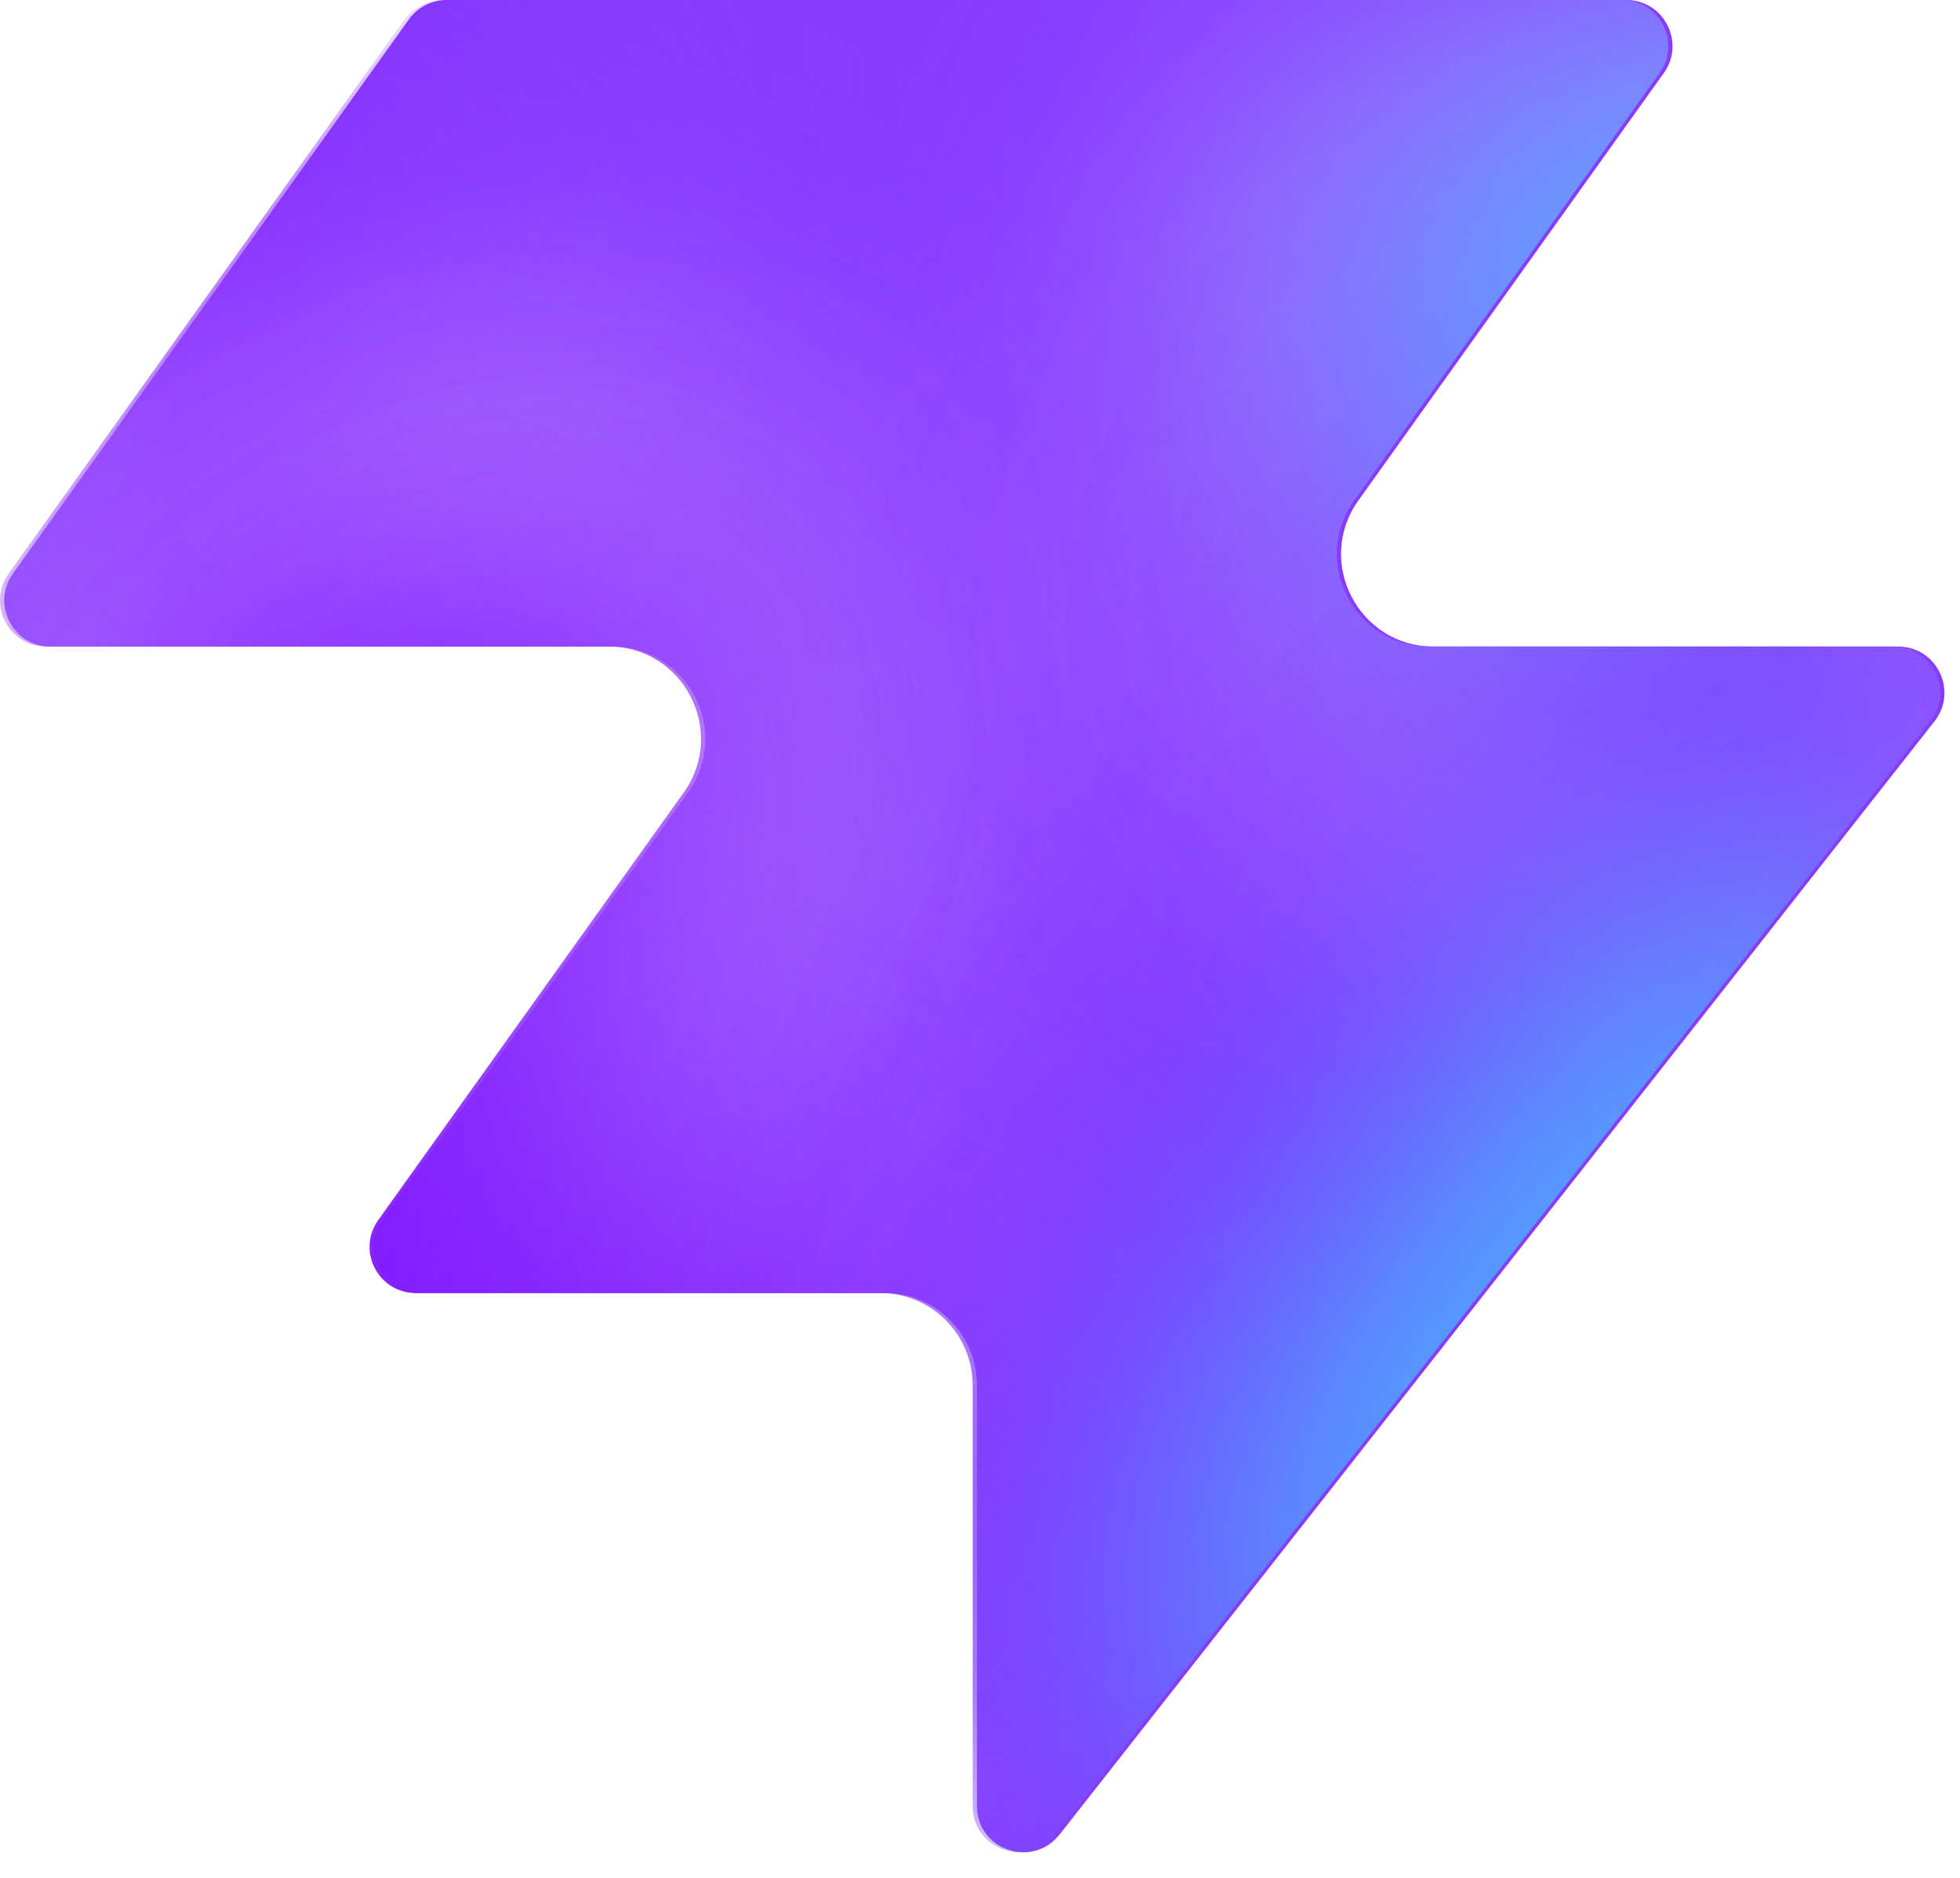
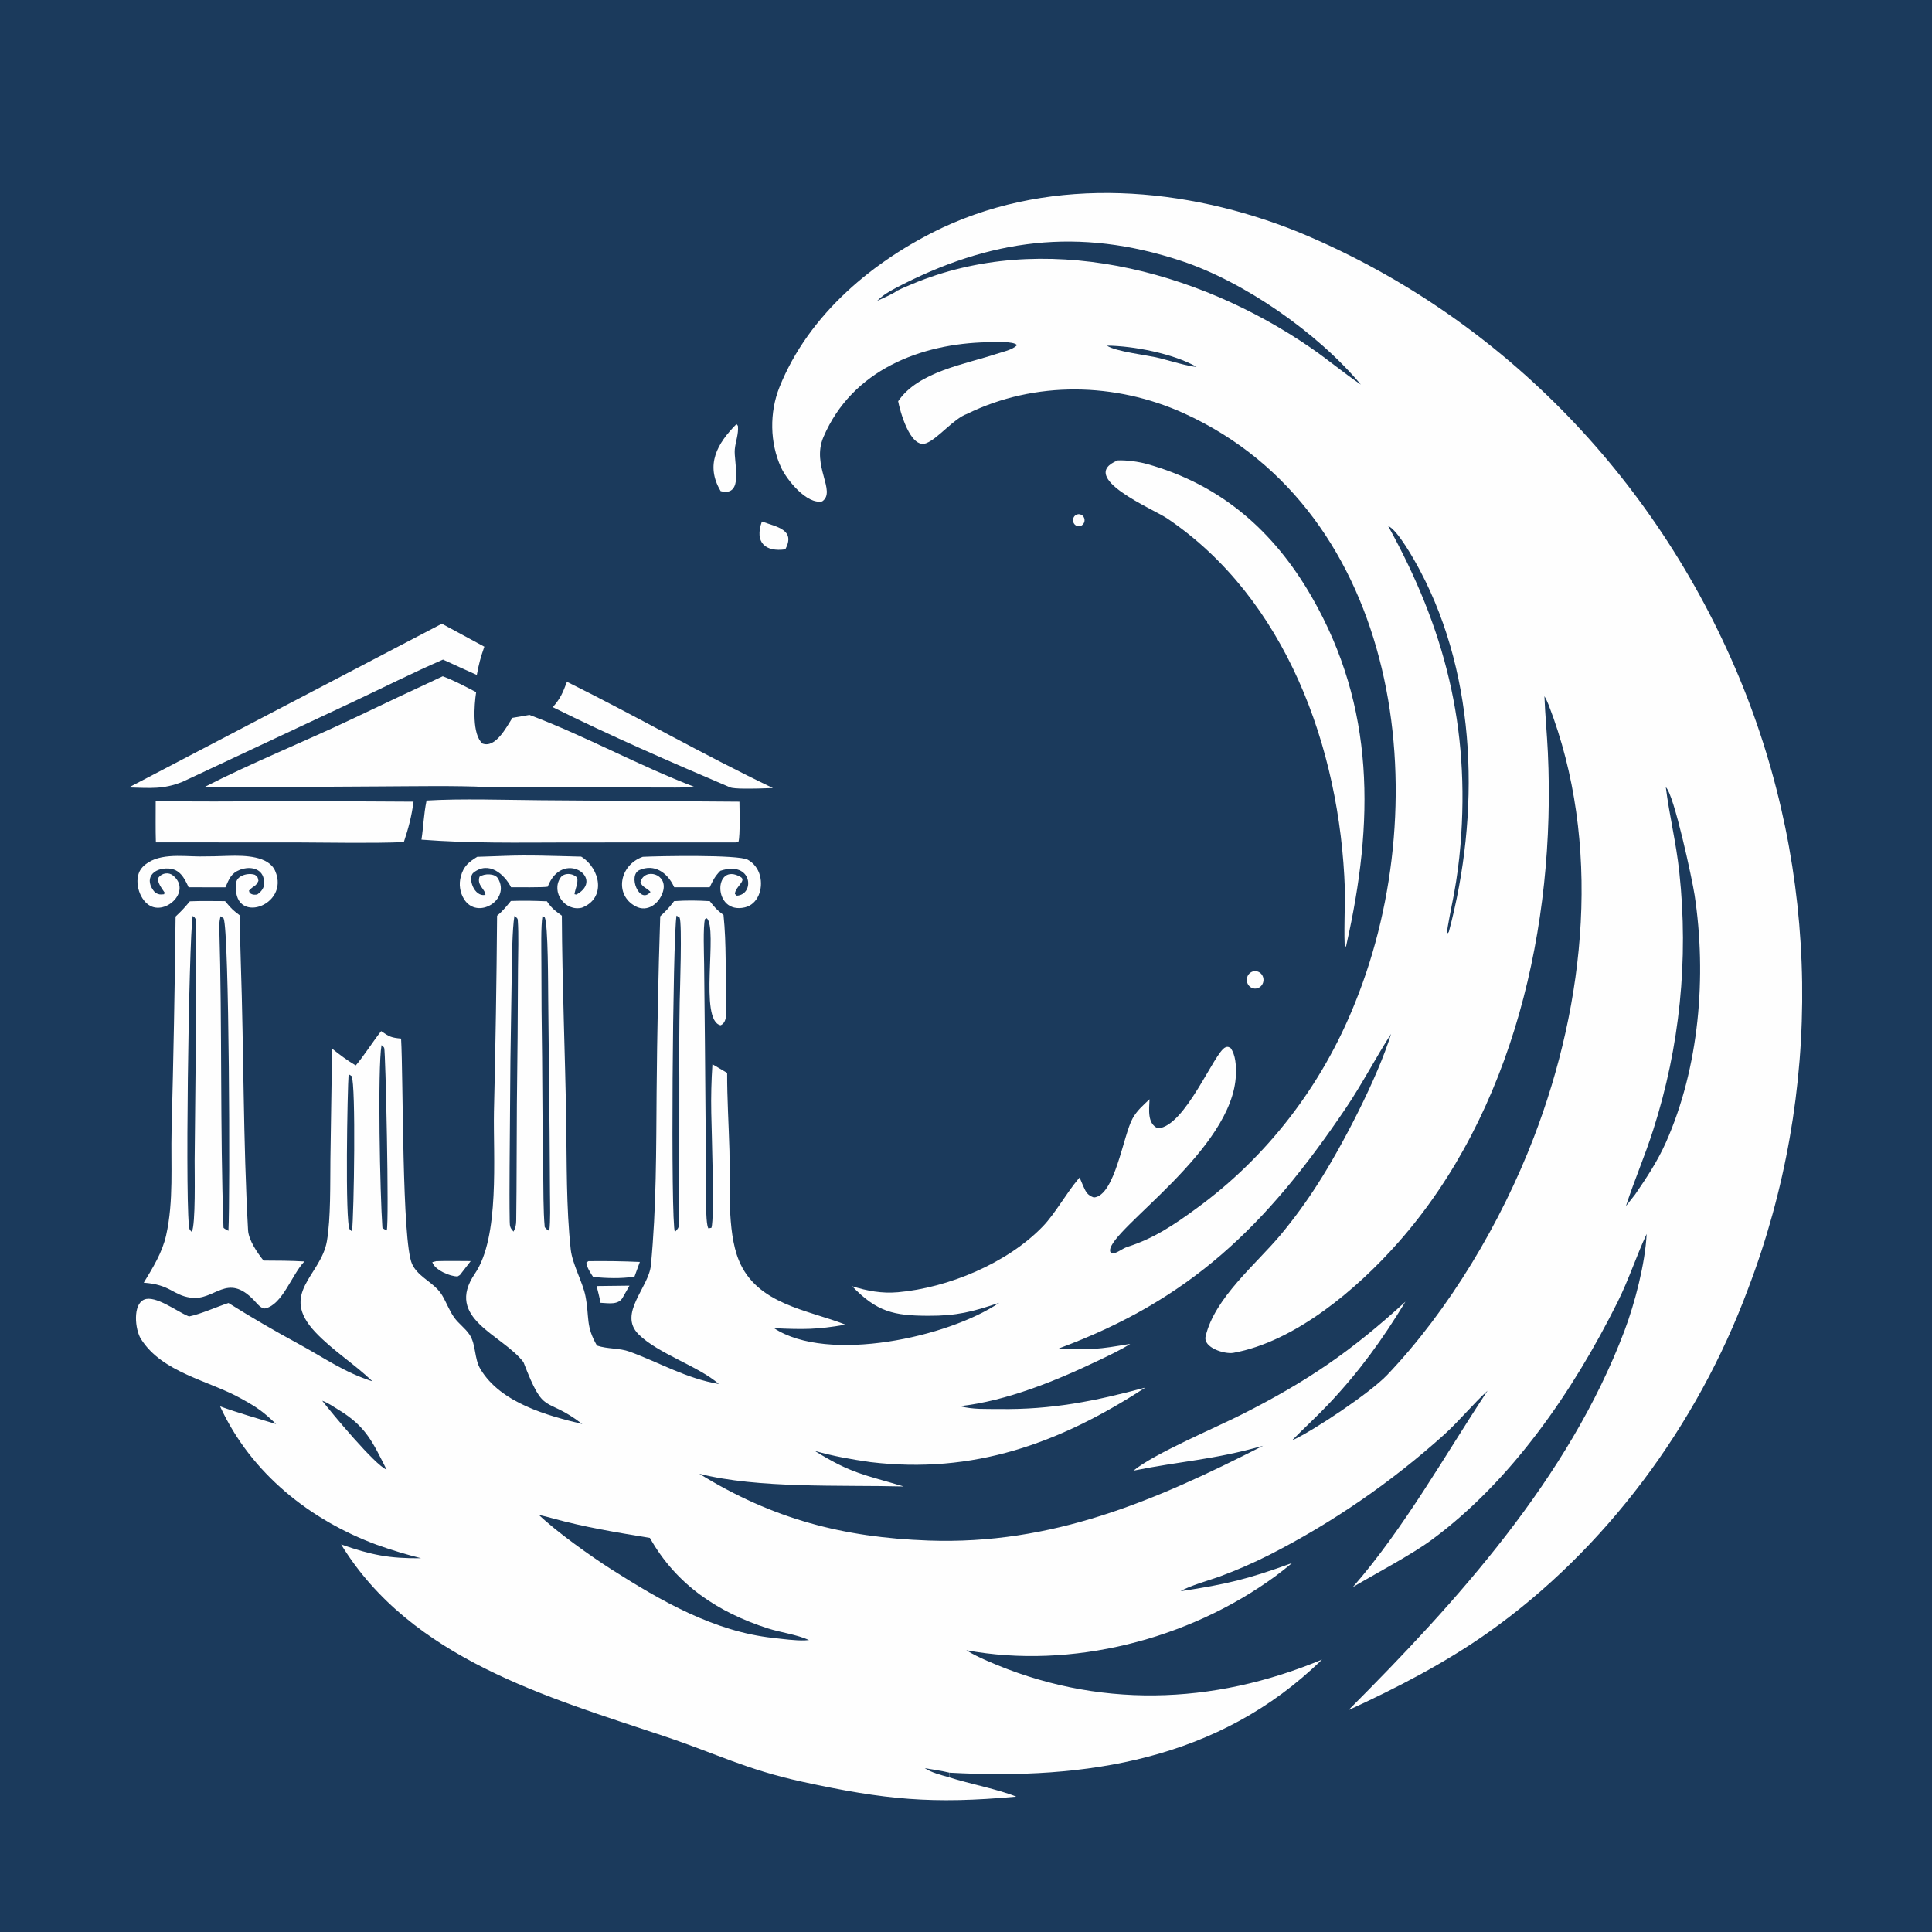
- <svg xmlns="http://www.w3.org/2000/svg" width="48" height="46" fill="none" viewBox="0 0 48 46">
-   <path fill="#863bff" d="M25.946 44.938c-.664.845-2.021.375-2.021-.698V33.937a2.26 2.26 0 0 0-2.262-2.262H10.287c-.92 0-1.456-1.04-.92-1.788l7.48-10.471c1.07-1.497 0-3.578-1.842-3.578H1.237c-.92 0-1.456-1.04-.92-1.788L10.013.474c.214-.297.556-.474.92-.474h28.894c.92 0 1.456 1.04.92 1.788l-7.48 10.471c-1.07 1.498 0 3.579 1.842 3.579h11.377c.943 0 1.473 1.088.89 1.83L25.947 44.94z" style="fill:#863bff;fill:color(display-p3 .525 .23 1);fill-opacity:1" />
-   <mask id="a" width="48" height="46" x="0" y="0" maskUnits="userSpaceOnUse" style="mask-type:alpha">
-     <path fill="#000" d="M25.842 44.938c-.664.844-2.021.375-2.021-.698V33.937a2.26 2.26 0 0 0-2.262-2.262H10.183c-.92 0-1.456-1.04-.92-1.788l7.48-10.471c1.07-1.498 0-3.579-1.842-3.579H1.133c-.92 0-1.456-1.04-.92-1.787L9.91.473c.214-.297.556-.474.92-.474h28.894c.92 0 1.456 1.04.92 1.788l-7.48 10.471c-1.07 1.498 0 3.578 1.842 3.578h11.377c.943 0 1.473 1.088.89 1.832L25.843 44.94z" style="fill:#000;fill-opacity:1" />
-   </mask>
-   <g mask="url(#a)">
-     <g filter="url(#b)">
-       <ellipse cx="5.508" cy="14.704" fill="#ede6ff" rx="5.508" ry="14.704" style="fill:#ede6ff;fill:color(display-p3 .927 .903 1);fill-opacity:1" transform="matrix(.00324 1 1 -.00324 -4.47 31.516)" />
-     </g>
-     <g filter="url(#c)">
-       <ellipse cx="10.399" cy="29.851" fill="#ede6ff" rx="10.399" ry="29.851" style="fill:#ede6ff;fill:color(display-p3 .927 .903 1);fill-opacity:1" transform="matrix(.00324 1 1 -.00324 -39.328 7.883)" />
-     </g>
-     <g filter="url(#d)">
-       <ellipse cx="5.508" cy="30.487" fill="#7e14ff" rx="5.508" ry="30.487" style="fill:#7e14ff;fill:color(display-p3 .492 .077 1);fill-opacity:1" transform="rotate(89.814 -25.913 -14.639)scale(1 -1)" />
-     </g>
-     <g filter="url(#e)">
-       <ellipse cx="5.508" cy="30.599" fill="#7e14ff" rx="5.508" ry="30.599" style="fill:#7e14ff;fill:color(display-p3 .492 .077 1);fill-opacity:1" transform="rotate(89.814 -32.644 -3.334)scale(1 -1)" />
-     </g>
-     <g filter="url(#f)">
-       <ellipse cx="5.508" cy="30.599" fill="#7e14ff" rx="5.508" ry="30.599" style="fill:#7e14ff;fill:color(display-p3 .492 .077 1);fill-opacity:1" transform="matrix(.00324 1 1 -.00324 -34.34 30.47)" />
-     </g>
-     <g filter="url(#g)">
-       <ellipse cx="14.072" cy="22.078" fill="#ede6ff" rx="14.072" ry="22.078" style="fill:#ede6ff;fill:color(display-p3 .927 .903 1);fill-opacity:1" transform="rotate(93.35 24.506 48.493)scale(-1 1)" />
-     </g>
-     <g filter="url(#h)">
-       <ellipse cx="3.47" cy="21.501" fill="#7e14ff" rx="3.47" ry="21.501" style="fill:#7e14ff;fill:color(display-p3 .492 .077 1);fill-opacity:1" transform="rotate(89.009 28.708 47.59)scale(-1 1)" />
-     </g>
-     <g filter="url(#i)">
-       <ellipse cx="3.47" cy="21.501" fill="#7e14ff" rx="3.47" ry="21.501" style="fill:#7e14ff;fill:color(display-p3 .492 .077 1);fill-opacity:1" transform="rotate(89.009 28.708 47.59)scale(-1 1)" />
-     </g>
-     <g filter="url(#j)">
-       <ellipse cx=".387" cy="8.972" fill="#7e14ff" rx="4.407" ry="29.108" style="fill:#7e14ff;fill:color(display-p3 .492 .077 1);fill-opacity:1" transform="rotate(39.51 .387 8.972)" />
-     </g>
-     <g filter="url(#k)">
-       <ellipse cx="47.523" cy="-6.092" fill="#7e14ff" rx="4.407" ry="29.108" style="fill:#7e14ff;fill:color(display-p3 .492 .077 1);fill-opacity:1" transform="rotate(37.892 47.523 -6.092)" />
-     </g>
-     <g filter="url(#l)">
-       <ellipse cx="41.412" cy="6.333" fill="#47bfff" rx="5.971" ry="9.665" style="fill:#47bfff;fill:color(display-p3 .28 .748 1);fill-opacity:1" transform="rotate(37.892 41.412 6.333)" />
-     </g>
-     <g filter="url(#m)">
-       <ellipse cx="-1.879" cy="38.332" fill="#7e14ff" rx="4.407" ry="29.108" style="fill:#7e14ff;fill:color(display-p3 .492 .077 1);fill-opacity:1" transform="rotate(37.892 -1.88 38.332)" />
-     </g>
-     <g filter="url(#n)">
-       <ellipse cx="-1.879" cy="38.332" fill="#7e14ff" rx="4.407" ry="29.108" style="fill:#7e14ff;fill:color(display-p3 .492 .077 1);fill-opacity:1" transform="rotate(37.892 -1.88 38.332)" />
-     </g>
-     <g filter="url(#o)">
-       <ellipse cx="35.651" cy="29.907" fill="#7e14ff" rx="4.407" ry="29.108" style="fill:#7e14ff;fill:color(display-p3 .492 .077 1);fill-opacity:1" transform="rotate(37.892 35.651 29.907)" />
-     </g>
-     <g filter="url(#p)">
-       <ellipse cx="38.418" cy="32.4" fill="#47bfff" rx="5.971" ry="15.297" style="fill:#47bfff;fill:color(display-p3 .28 .748 1);fill-opacity:1" transform="rotate(37.892 38.418 32.4)" />
-     </g>
+ <svg xmlns="http://www.w3.org/2000/svg" width="850" height="850" viewBox="0 0 850 850">
+   <clipPath id="cl_3">
+     <rect x="-0" width="850" height="850" />
+   </clipPath>
+   <g clip-path="url(#cl_3)">
+     <path fill="#1B3A5C" transform="matrix(0.957207 0 0 1 -142.624 -18)" d="M0 0L1152 0L1152 896L0 896L0 0Z" />
+     <path fill="#FEFEFE" transform="matrix(0.957207 0 0 1 -142.624 -18)" d="M561.815 194.536C571.005 181.501 592.67 178.249 606.932 173.722C609.862 172.792 614.266 171.98 616.478 169.867C615.021 167.973 605.717 168.513 602.854 168.568C572.336 169.155 540.659 180.687 527.461 210.325C521.862 222.897 533.574 234.172 526.914 238.586C519.924 240.081 510.665 229.207 507.984 223.628C502.814 212.871 502.63 199.441 507.248 188.389C520.763 156.043 550.962 132.315 582.192 118.165C633.675 95.148 694.114 100.143 745.624 120.024C836.494 155.986 909.407 226.492 948.394 316.1C985.556 401.667 987.001 498.532 952.408 585.17C929.07 645.274 886.792 699.73 833.297 736.03C813.224 749.651 790.968 760.633 768.788 770.388C818.355 722.874 870.129 668.316 895.678 603.426C900.413 591.401 905.215 573.755 905.836 560.876C901.116 570.588 897.703 580.836 892.416 590.98C871.92 630.309 843.642 669.619 807.046 695.459C797.657 702.088 781.363 710.265 770.8 716.254C794.291 690.514 813.028 658.372 832.724 629.854C826.119 635.662 819.892 642.943 813.007 648.984C788.555 670.06 761.49 687.899 732.479 702.06C725.035 705.653 717.401 708.838 709.61 711.601C704.822 713.258 695.647 715.689 691.613 718.068C712.989 714.983 722.734 712.698 742.854 705.679C740.369 707.672 737.828 709.593 735.234 711.441C695.253 739.443 641.408 752.534 593.145 744.034C596.196 745.866 599.415 747.304 602.69 748.682C653.103 769.885 706.385 768.233 756.625 748.152C709.276 792.438 647.973 801.212 585.403 797.905L585.279 799.958C594.381 802.76 608.221 805.32 616.097 808.45C577.5 811.801 555.991 809.867 517.759 801.898C491.837 796.496 478.429 789.584 454.199 781.82C400.716 764.682 337.963 747.833 305.798 697.498C319.776 702.142 327.828 703.696 342.566 703.562C335.712 701.914 328.938 699.947 322.267 697.668C291.824 686.929 264.33 666.306 250.162 636.746C258.428 639.619 267.45 642.074 275.897 644.527C269.9 639.008 267.399 637.348 259.955 633.377C245.091 625.361 223.634 622.016 213.802 607.124C211.073 603.07 209.896 591.869 215.298 589.752C220.383 587.76 230.247 594.922 235.202 596.91L235.902 597.186C241.373 596.114 248.242 593.071 254.02 591.266C265.161 597.967 274.919 603.37 286.409 609.354C298.207 615.499 307.118 621.728 320.205 625.738C311.878 618.08 301.943 612.212 293.943 604.101C277.078 587 296.516 579.252 299.248 564.082C301.066 553.981 300.73 538.613 300.866 527.917L301.628 479.356C305.606 482.337 308.16 484.265 312.508 486.743C315.96 482.959 320.441 476.177 324.191 471.65C328.059 474.209 328.96 474.537 333.35 474.939C334.401 492.371 333.692 564.203 338.391 574.092C340.76 579.077 346.501 581.502 350.219 585.35C350.966 586.123 351.626 586.928 352.196 587.838C354.173 590.989 355.529 594.648 357.744 597.628C359.787 600.377 362.821 602.329 364.795 605.164C367.879 609.59 366.871 615.658 369.83 620.379C379.161 635.26 400.563 640.817 416.64 644.518C399.075 631.645 399.454 641.819 389.591 617.275C379.751 605.052 353.207 598.097 367.257 578.376C378.809 562.162 375.642 526.881 376.032 507.11C376.762 478.377 377.242 449.639 377.472 420.899C380.113 418.797 381.614 416.931 383.822 414.395C389.75 414.189 394.455 414.298 400.391 414.541C402.566 417.661 404.206 418.729 407.242 420.864C407.388 450.884 408.747 481.177 409.238 511.246C409.541 529.774 409.236 549.228 411.316 567.65C412.058 574.215 416.869 582.18 418.092 588.239C420.01 597.735 418.096 601.262 423.379 610.003C428.369 611.609 433.598 610.991 438.433 612.692C452.709 617.716 464.265 624.397 479.401 626.915C470.327 619.193 451.371 613.537 442.482 605.023C433.003 595.943 447.182 584.47 448.166 574.69C450.715 549.351 450.598 523.774 450.8 498.341C451.025 472.604 451.577 446.871 452.456 421.148C455.343 418.551 456.424 417.489 458.824 414.469C464.784 414.07 469.329 414.15 475.24 414.474C477.74 417.528 478.402 418.239 481.547 420.563C482.943 433.219 482.387 446.695 482.707 459.435C482.785 462.562 483.523 467.724 480.219 469.073C470.086 467.12 479.082 426.676 473.875 421.988L473.035 422.345C472.091 425.628 472.597 438.104 472.635 442.102L473.005 476.755L473.488 532.934C473.527 536.588 473.001 556.488 474.619 558.441L475.994 558.185C477.52 553.701 476.03 514.772 475.92 507.603C475.774 500.472 475.952 493.337 476.454 486.221L483.214 490.032C483.179 501.167 483.951 512.969 484.276 524.276C484.685 538.462 483.002 559.403 488.582 572.467C496.901 591.945 520.236 594.241 537.623 600.797C524.205 603.012 518.425 602.924 504.796 602.361C529.525 617.936 584.898 606.329 608.27 591.175C595.934 595.153 588.8 596.924 575.715 596.888C559.756 596.843 552.104 595.189 540.666 583.899C547.663 585.956 554.248 587.157 561.705 586.533C584.694 584.607 612.057 573.796 628.435 557.445C633.94 551.95 639.214 542.834 644.655 536.677L645.209 536.057C645.76 537.343 646.329 538.622 646.914 539.893C648.176 542.6 648.84 543.801 651.742 544.849C661.478 544.145 665.212 517.534 669.587 510.032C671.617 506.551 674.398 504.31 677.351 501.62C677.176 506.25 676.227 512.349 681.219 514.428C693.892 513.59 707.119 480.803 712.232 478.787C713.339 478.351 713.587 478.597 714.592 479.063C716.977 482.139 717.179 486.911 717.061 490.68C716.028 523.771 659.204 558.732 659.213 568.115C659.214 568.929 659.52 568.969 660.056 569.511C662.544 569.409 664.679 567.333 667.248 566.552C679.294 562.886 688.631 556.875 698.923 549.656C731.342 527.047 756.636 495.657 771.835 459.174C809.997 369.049 792.464 243.121 693.297 199.896C661.757 186.148 624.648 185.447 593.481 200.1C587.337 202.175 580.136 210.983 574.748 212.984C567.294 215.752 562.537 198.339 561.815 194.536Z" />
+     <path fill="#1B3A5C" transform="matrix(0.957207 0 0 1 -142.624 -18)" d="M585.279 799.958C581.244 798.824 577.616 798.089 574.038 795.929C577.808 796.573 581.688 797.038 585.403 797.905L585.279 799.958Z" />
+     <path fill="#1B3A5C" transform="matrix(0.957207 0 0 1 -142.624 -18)" d="M858.862 324.324C859.52 325.304 860.325 326.98 860.783 328.113C885.342 388.853 877.908 458.819 853.935 518.52C838.908 555.943 815.048 594.367 786.504 623.011C778.759 630.783 752.665 647.53 742.818 651.759C748.38 646.298 754.121 641.354 759.707 635.686C773.811 621.375 784.276 607.535 794.978 590.686C770.038 612.536 749.884 625.715 719.922 640.226C707.563 646.212 679.246 657.636 669.988 665.019C692.478 660.676 706.215 660.375 729.538 654.083C679.545 678.497 632.562 697.72 575.778 695.77C536.543 694.423 504.156 686.331 470.425 666.387C497.462 672.964 535.59 671.282 564.359 671.985C546.396 666.78 540.442 666.43 523.526 656.353C532.537 658.745 539.857 659.999 549.085 661.26C596.314 666.656 635.791 653.173 675.411 628.481C652.264 634.442 632.495 638.244 608.36 637.914C601.993 637.827 596.487 638.204 590.209 636.665C611.773 634.364 634.396 625.481 653.957 616.528C657.927 614.711 665.097 611.475 668.466 609.247C653.557 611.723 650.797 611.881 635.65 611.268C695.698 590.019 730.755 557.766 767.554 505.568C775.204 494.716 781.179 483.545 788.37 472.858C782.179 492.265 765.762 522.453 754.588 539.024C749.395 546.816 743.707 554.267 737.56 561.33C726.5 574.019 707.236 589.032 703.127 605.973C701.924 610.932 711.911 613.885 715.882 613.2C744.2 608.314 772.711 585.2 791.677 564.635C844.513 507.345 864.15 425.265 860.44 349.012C860.04 340.784 859.18 332.577 858.862 324.324Z" />
+     <path fill="#1B3A5C" transform="matrix(0.957207 0 0 1 -142.624 -18)" d="M560.546 144.781C603.849 123.03 644.849 117.866 691.87 132.758C720.777 141.913 754.507 164.303 774.493 187.211C766.567 182.041 759.292 176.17 751.38 170.961C699.073 136.529 628.1 118.843 568.119 143.029C566.094 143.846 563.486 144.848 561.566 145.821L560.546 144.781Z" />
+     <path fill="#1B3A5C" transform="matrix(0.957207 0 0 1 -142.624 -18)" d="M396.774 684.574C398.599 684.855 400.974 685.467 402.799 685.954C417.667 689.916 432.524 692.214 447.705 694.612C459.923 715.414 479.337 727.466 501.854 734.394C507.83 736.233 515.232 737.106 520.847 739.56C520.241 739.624 519.632 739.669 519.022 739.696C514.782 739.884 508.68 739.064 504.424 738.624C477.263 735.813 452.993 722.442 430.04 708.466C420.765 702.819 404.889 692.005 396.774 684.574Z" />
+     <path fill="#1B3A5C" transform="matrix(0.957207 0 0 1 -142.624 -18)" d="M914.656 364.342C918.423 367.37 926.835 405.135 927.88 411.752C933.522 447.468 930.051 487.627 914.681 520.653C910.793 529.008 905.82 536.141 900.524 543.543L896.32 548.628C900.105 537.431 905.122 526.403 908.876 515.063C921.08 478.67 925.175 440.048 920.876 401.904C919.399 388.531 916.279 376.919 914.656 364.342Z" />
+     <path fill="#1B3A5C" transform="matrix(0.957207 0 0 1 -142.624 -18)" d="M787.04 249.43C791.413 251.124 799.159 264.473 801.654 268.974C828.058 316.616 829.248 376.461 814.939 427.927C814.483 428.59 814.778 428.333 814.051 428.693C813.923 427.079 816.893 413.479 817.34 411.069C818.662 404.089 819.636 397.047 820.26 389.97C824.77 337.701 812.987 294.382 787.04 249.43Z" />
+     <path fill="#1B3A5C" transform="matrix(0.957207 0 0 1 -142.624 -18)" d="M385.44 420.971C386.314 421.688 386.912 421.87 386.981 422.788C387.458 429.145 387.131 437.855 387.083 444.099C387.017 464.055 386.846 484.012 386.571 503.966C386.431 520.912 386.514 537.973 386.268 554.92C386.24 556.872 385.985 558.138 385.021 559.865C383.464 558.226 383.314 557.595 383.273 555.341C383.128 547.354 383.188 539.349 383.225 531.36L383.6 484.844L384.214 445.781C384.341 439.38 384.424 426.927 385.44 420.971Z" />
+     <path fill="#1B3A5C" transform="matrix(0.957207 0 0 1 -142.624 -18)" d="M398.348 420.978L399.347 421.583C400.99 424.55 400.893 452.044 400.978 457.739L401.602 515.851L401.787 543.167C401.814 547.808 402.079 555.252 401.451 559.554C400.27 558.887 400.312 558.9 399.376 557.908C398.658 550.852 398.793 540.522 398.671 533.152C398.407 516.617 398.24 500.081 398.17 483.544C397.949 469.523 397.837 455.5 397.832 441.477C397.827 436.387 397.541 425.463 398.348 420.978Z" />
+     <path fill="#1B3A5C" transform="matrix(0.957207 0 0 1 -142.624 -18)" d="M459.952 420.831L461.384 421.712C462.564 424.379 461.523 453.87 461.402 458.838C461.206 470 461.152 481.164 461.24 492.327L461.224 536.658C461.207 543.146 461.234 550.03 461.089 556.542C461.049 558.346 460.282 558.866 459.211 560.034C457.177 556.245 458.18 430.31 459.952 420.831Z" />
+     <path fill="#1B3A5C" transform="matrix(0.957207 0 0 1 -142.624 -18)" d="M324.354 477.805C324.811 478.141 325.305 478.524 325.584 479.032C326.223 480.199 327.91 555.622 326.767 559.337C326.203 559.061 324.795 558.505 324.764 558.098C323.671 543.654 322.505 488.367 324.354 477.805Z" />
+     <path fill="#1B3A5C" transform="matrix(0.957207 0 0 1 -142.624 -18)" d="M309.224 490.597L310.609 491.428C312.639 495.205 311.703 552.258 310.797 559.751C310.383 559.455 310.093 559.279 309.746 558.874C307.513 556.27 308.707 496.783 309.224 490.597Z" />
+     <path fill="#1B3A5C" transform="matrix(0.957207 0 0 1 -142.624 -18)" d="M297.109 634.277C299.713 635.145 302.345 636.94 304.721 638.324C317.198 645.59 320.291 652.438 326.683 664.572C321.426 662.669 301.429 639.653 297.109 634.277Z" />
+     <path fill="#1B3A5C" transform="matrix(0.957207 0 0 1 -142.624 -18)" d="M657.775 170.073C669.896 170.146 688.511 173.61 698.972 179.412C695.721 179.354 686.035 176.567 682.213 175.626C676.49 174.217 661.904 172.771 657.775 170.073Z" />
+     <path fill="#1B3A5C" transform="matrix(0.957207 0 0 1 -142.624 -18)" d="M552.161 150.361C555.172 147.589 556.961 146.696 560.546 144.781L561.566 145.821C558.605 147.683 555.372 148.972 552.161 150.361Z" />
+     <path fill="#FEFEFE" transform="matrix(0.957207 0 0 1 -142.624 -18)" d="M236.267 414.535C241.455 414.324 247.203 414.447 252.448 414.461C252.528 414.555 252.609 414.648 252.69 414.742L253.1 415.203C255.595 418.044 256.158 418.498 259.261 420.767C259.275 427.591 259.434 434.529 259.679 441.414C261.075 480.619 260.742 520.098 263.015 559.213C263.274 563.68 267.357 569.272 270.117 572.601C276.524 572.618 282.511 572.642 288.904 572.996C283.131 578.757 278.842 591.995 270.921 593.635C269.197 593.992 267.116 591.496 265.867 590.195C253.257 577.453 247.835 590.53 236.536 588.916C228.287 587.739 227.416 583.171 215.064 582.334C219.228 575.806 223.58 569.076 225.361 561.471C228.882 546.436 227.469 530.649 227.857 515.336C228.718 483.98 229.334 452.617 229.706 421.251C232.468 418.746 233.833 417.358 236.267 414.535Z" />
+     <path fill="#1B3A5C" transform="matrix(0.957207 0 0 1 -142.624 -18)" d="M250.36 421.107L251.777 422.045C254.38 427.511 254.809 544.695 253.992 559.504C253.454 559.218 251.736 558.455 251.721 558.052C250.113 514.109 251.151 469.758 249.788 425.692C249.736 423.991 250.101 422.17 250.36 421.107Z" />
+     <path fill="#1B3A5C" transform="matrix(0.957207 0 0 1 -142.624 -18)" d="M237.566 421.003C238.581 421.642 238.228 421.382 238.965 422.414C239.422 427.343 239.142 437.424 239.14 442.67C239.151 456.349 239.081 470.028 238.929 483.706L238.465 528.714C238.435 533.965 238.977 556.822 237.142 560.009C236.741 559.602 236.54 559.426 236.195 558.926C233.886 555.567 235.777 431.039 237.566 421.003Z" />
+     <path fill="#FEFEFE" transform="matrix(0.957207 0 0 1 -142.624 -18)" d="M352.5 315.533C357.822 317.429 362.779 320.016 367.848 322.511C366.913 328.307 365.929 341.166 370.783 345.137C376.764 347.239 381.7 338.048 384.509 333.834L392.364 332.536C418.739 342.071 442.074 354.656 468.54 364.342C456.883 364.694 443.969 364.384 432.251 364.343L373.101 364.274C358.265 363.569 339.078 363.933 324.138 363.988L242.611 364.441C265.087 353.429 288.869 344.332 311.658 333.951C325.245 327.761 338.852 321.587 352.5 315.533Z" />
+     <path fill="#FEFEFE" transform="matrix(0.957207 0 0 1 -142.624 -18)" d="M662.75 220.553C666.817 220.395 672.266 221.092 676.201 222.144C709.887 231.154 734.241 251.286 751.799 280.421C781.312 329.389 780.477 379.902 767.875 433.541C767.668 434.473 767.914 434.125 767.216 434.636C766.576 432.321 767.287 413.403 767.144 409.268C764.984 346.748 739.735 281.127 685.459 246.076C679.07 241.949 643.718 227.913 662.75 220.553Z" />
+     <path fill="#FEFEFE" transform="matrix(0.957207 0 0 1 -142.624 -18)" d="M345.055 370.203C360.876 369.286 381.619 369.956 397.726 370.071L488.864 370.71C488.898 374.283 489.238 385.391 488.452 388.245L487.266 388.637L409.236 388.662C386.472 388.711 365.458 389.082 342.718 387.421C343.666 381.458 343.712 376.51 345.055 370.203Z" />
+     <path fill="#FEFEFE" transform="matrix(0.957207 0 0 1 -142.624 -18)" d="M274.374 370.366L339.077 370.705C338.175 377.211 336.744 382.357 334.608 388.511C318.808 389.076 301.922 388.706 286.031 388.645L220.648 388.625C220.445 382.889 220.578 376.344 220.561 370.544C238.306 370.554 256.679 370.798 274.374 370.366Z" />
+     <path fill="#FEFEFE" transform="matrix(0.957207 0 0 1 -142.624 -18)" d="M352.094 292.41L371.614 302.513C369.887 307.238 369.094 310.053 368.157 314.95C362.959 312.738 357.777 310.485 352.614 308.193C338.659 313.99 324.883 320.649 311.069 326.868L233.061 361.887C224.023 365.423 217.871 364.661 208.196 364.453L352.094 292.41Z" />
+     <path fill="#FEFEFE" transform="matrix(0.957207 0 0 1 -142.624 -18)" d="M409.579 317.965C441.464 333.087 472.188 350.019 504.258 364.712L497.351 364.919C494.788 364.937 486.483 365.188 484.546 364.398C457.463 353.355 429.426 341.673 403.078 329.125C406.683 325.153 407.571 322.978 409.579 317.965Z" />
+     <path fill="#FEFEFE" transform="matrix(0.957207 0 0 1 -142.624 -18)" d="M380.262 394.583C391.663 394.094 404.649 394.639 416.132 394.888C425.068 400.208 427.649 413.286 416.417 417.358C408.795 419.127 402.135 410.555 406.619 404.144C408.194 401.891 412.342 402.049 414.302 404.198C414.771 406.65 413.52 408.559 413.044 411.41L413.952 411.578C427.483 404.402 407.468 391.366 400.743 408.113C398.759 408.499 386.669 408.356 383.897 408.358C380.863 402.659 373.715 396.606 366.627 401.943C363.736 404.119 366.957 412.865 372.113 411.686C372.008 409.13 368.103 407.552 369.389 403.748C371.673 402.206 376.452 402.242 377.844 404.425C383.88 413.895 368.347 422.995 362.264 413.553C360.38 410.622 359.843 407.023 360.79 403.669C362.042 399.066 364.53 397.237 368.321 394.975L380.262 394.583Z" />
+     <path fill="#FEFEFE" transform="matrix(0.957207 0 0 1 -142.624 -18)" d="M444.441 394.97C451.367 394.623 488.364 393.934 492.72 396.262C495.447 397.705 497.457 400.209 498.277 403.182C499.946 409.11 497.286 415.901 491.345 417.213C476.416 420.511 476.915 396.847 489.425 403.848C492.323 405.47 486.796 408.258 486.8 411.318L487.667 412.065C496.087 411.62 494.877 396.441 480.091 401.118C477.515 403.653 476.758 405.239 475.191 408.368L458.884 408.354L458.687 407.951C455.603 401.747 449.676 397.992 442.929 400.783C437.425 403.061 442.913 416.182 448.001 410.404C445.915 408.379 444.198 408.356 443.368 406.141C445.105 399.573 456.324 402.355 453.683 410.365C451.924 415.704 446.507 419.467 441.16 416.762C431.243 411.745 433.658 398.577 444.441 394.97Z" />
+     <path fill="#FEFEFE" transform="matrix(0.957207 0 0 1 -142.624 -18)" d="M254.321 394.538C261.49 394.346 272.414 394.57 275.451 401.13C282.647 416.674 255.052 425.653 257.573 406.269C257.967 403.241 263.029 401.805 266.247 402.906C267.772 404.409 267.31 403.543 267.787 405.538C266.399 408.33 265.821 407.342 263.419 409.861L263.786 410.927C265.367 411.774 265.339 411.673 267.191 411.574C270.16 409.637 271.191 407.147 269.964 403.79C268.414 399.548 262.976 399.295 259.401 400.623C255.165 402.197 254.351 404.648 252.608 408.382L235.689 408.373C233.735 404.224 231.629 400.436 226.588 400.122C219.355 399.671 214.683 404.729 220.362 410.777C222.228 411.634 222.302 411.617 224.395 411.445L224.709 410.756C223.733 409.309 220.6 405.606 221.978 403.943C223.499 402.109 226.507 401.638 228.476 403.154C237.616 410.189 224.16 421.821 216.63 415.601C212.284 412.178 210.278 403.67 214.554 399.445C220.973 393.104 232.306 394.738 240.589 394.808C245.168 394.805 249.746 394.715 254.321 394.538Z" />
+     <path fill="#FEFEFE" transform="matrix(0.957207 0 0 1 -142.624 -18)" d="M487.508 204.578L488.171 205.361C488.535 209.017 487.07 212.223 486.732 215.703C486.185 221.323 491.178 236.765 480.238 234.075C473.018 222.533 478.698 213.051 487.508 204.578Z" />
+     <path fill="#FEFEFE" transform="matrix(0.957207 0 0 1 -142.624 -18)" d="M419.46 572.864C427.339 572.758 435.219 572.873 443.091 573.207C442.28 575.382 441.451 577.55 440.606 579.712C433.661 580.605 428.496 580.368 421.644 579.848C420.408 578.012 418.686 575.613 418.521 573.473L419.46 572.864Z" />
+     <path fill="#FEFEFE" transform="matrix(0.957207 0 0 1 -142.624 -18)" d="M499.185 247.444C506.021 249.85 514.788 250.973 509.965 259.69C500.812 260.916 495.692 256.712 499.185 247.444Z" />
+     <path fill="#FEFEFE" transform="matrix(0.957207 0 0 1 -142.624 -18)" d="M423.219 583.806L438.333 583.637L435.305 588.725C433.335 592.316 428.576 591.313 425.013 591.176C424.586 588.822 423.821 586.15 423.219 583.806Z" />
+     <path fill="#FEFEFE" transform="matrix(0.957207 0 0 1 -142.624 -18)" d="M349.486 572.868C354.564 572.698 360.218 572.819 365.35 572.832L360.39 578.954L359.336 579.557C355.913 579.672 348.723 576.679 347.709 573.303L349.486 572.868Z" />
+     <path fill="#FEFEFE" transform="matrix(0.957207 0 0 1 -142.624 -18)" d="M723.982 445.765C725.188 445.073 726.673 445.085 727.867 445.797C729.06 446.51 729.776 447.811 729.739 449.2C729.702 450.59 728.917 451.851 727.687 452.498C725.833 453.474 723.539 452.785 722.53 450.95C721.52 449.114 722.166 446.808 723.982 445.765Z" />
+     <path fill="#FEFEFE" transform="matrix(0.957207 0 0 1 -142.624 -18)" d="M643.972 244.353C644.888 244.036 645.903 244.243 646.622 244.892C647.341 245.541 647.65 246.53 647.428 247.473C647.206 248.416 646.489 249.163 645.555 249.424C644.172 249.809 642.733 249.026 642.305 247.656C641.877 246.285 642.615 244.823 643.972 244.353Z" />
  </g>
-   <defs>
-     <filter id="b" width="60.045" height="41.654" x="-19.77" y="16.149" color-interpolation-filters="sRGB" filterUnits="userSpaceOnUse">
-       <feFlood flood-opacity="0" result="BackgroundImageFix" />
-       <feBlend in="SourceGraphic" in2="BackgroundImageFix" result="shape" />
-       <feGaussianBlur result="effect1_foregroundBlur_2002_17158" stdDeviation="7.659" />
-     </filter>
-     <filter id="c" width="90.34" height="51.437" x="-54.613" y="-7.533" color-interpolation-filters="sRGB" filterUnits="userSpaceOnUse">
-       <feFlood flood-opacity="0" result="BackgroundImageFix" />
-       <feBlend in="SourceGraphic" in2="BackgroundImageFix" result="shape" />
-       <feGaussianBlur result="effect1_foregroundBlur_2002_17158" stdDeviation="7.659" />
-     </filter>
-     <filter id="d" width="79.355" height="29.4" x="-49.64" y="2.03" color-interpolation-filters="sRGB" filterUnits="userSpaceOnUse">
-       <feFlood flood-opacity="0" result="BackgroundImageFix" />
-       <feBlend in="SourceGraphic" in2="BackgroundImageFix" result="shape" />
-       <feGaussianBlur result="effect1_foregroundBlur_2002_17158" stdDeviation="4.596" />
-     </filter>
-     <filter id="e" width="79.579" height="29.4" x="-45.045" y="20.029" color-interpolation-filters="sRGB" filterUnits="userSpaceOnUse">
-       <feFlood flood-opacity="0" result="BackgroundImageFix" />
-       <feBlend in="SourceGraphic" in2="BackgroundImageFix" result="shape" />
-       <feGaussianBlur result="effect1_foregroundBlur_2002_17158" stdDeviation="4.596" />
-     </filter>
-     <filter id="f" width="79.579" height="29.4" x="-43.513" y="21.178" color-interpolation-filters="sRGB" filterUnits="userSpaceOnUse">
-       <feFlood flood-opacity="0" result="BackgroundImageFix" />
-       <feBlend in="SourceGraphic" in2="BackgroundImageFix" result="shape" />
-       <feGaussianBlur result="effect1_foregroundBlur_2002_17158" stdDeviation="4.596" />
-     </filter>
-     <filter id="g" width="74.749" height="58.852" x="15.756" y="-17.901" color-interpolation-filters="sRGB" filterUnits="userSpaceOnUse">
-       <feFlood flood-opacity="0" result="BackgroundImageFix" />
-       <feBlend in="SourceGraphic" in2="BackgroundImageFix" result="shape" />
-       <feGaussianBlur result="effect1_foregroundBlur_2002_17158" stdDeviation="7.659" />
-     </filter>
-     <filter id="h" width="61.377" height="25.362" x="23.548" y="2.284" color-interpolation-filters="sRGB" filterUnits="userSpaceOnUse">
-       <feFlood flood-opacity="0" result="BackgroundImageFix" />
-       <feBlend in="SourceGraphic" in2="BackgroundImageFix" result="shape" />
-       <feGaussianBlur result="effect1_foregroundBlur_2002_17158" stdDeviation="4.596" />
-     </filter>
-     <filter id="i" width="61.377" height="25.362" x="23.548" y="2.284" color-interpolation-filters="sRGB" filterUnits="userSpaceOnUse">
-       <feFlood flood-opacity="0" result="BackgroundImageFix" />
-       <feBlend in="SourceGraphic" in2="BackgroundImageFix" result="shape" />
-       <feGaussianBlur result="effect1_foregroundBlur_2002_17158" stdDeviation="4.596" />
-     </filter>
-     <filter id="j" width="56.045" height="63.649" x="-27.636" y="-22.853" color-interpolation-filters="sRGB" filterUnits="userSpaceOnUse">
-       <feFlood flood-opacity="0" result="BackgroundImageFix" />
-       <feBlend in="SourceGraphic" in2="BackgroundImageFix" result="shape" />
-       <feGaussianBlur result="effect1_foregroundBlur_2002_17158" stdDeviation="4.596" />
-     </filter>
-     <filter id="k" width="54.814" height="64.646" x="20.116" y="-38.415" color-interpolation-filters="sRGB" filterUnits="userSpaceOnUse">
-       <feFlood flood-opacity="0" result="BackgroundImageFix" />
-       <feBlend in="SourceGraphic" in2="BackgroundImageFix" result="shape" />
-       <feGaussianBlur result="effect1_foregroundBlur_2002_17158" stdDeviation="4.596" />
-     </filter>
-     <filter id="l" width="33.541" height="35.313" x="24.641" y="-11.323" color-interpolation-filters="sRGB" filterUnits="userSpaceOnUse">
-       <feFlood flood-opacity="0" result="BackgroundImageFix" />
-       <feBlend in="SourceGraphic" in2="BackgroundImageFix" result="shape" />
-       <feGaussianBlur result="effect1_foregroundBlur_2002_17158" stdDeviation="4.596" />
-     </filter>
-     <filter id="m" width="54.814" height="64.646" x="-29.286" y="6.009" color-interpolation-filters="sRGB" filterUnits="userSpaceOnUse">
-       <feFlood flood-opacity="0" result="BackgroundImageFix" />
-       <feBlend in="SourceGraphic" in2="BackgroundImageFix" result="shape" />
-       <feGaussianBlur result="effect1_foregroundBlur_2002_17158" stdDeviation="4.596" />
-     </filter>
-     <filter id="n" width="54.814" height="64.646" x="-29.286" y="6.009" color-interpolation-filters="sRGB" filterUnits="userSpaceOnUse">
-       <feFlood flood-opacity="0" result="BackgroundImageFix" />
-       <feBlend in="SourceGraphic" in2="BackgroundImageFix" result="shape" />
-       <feGaussianBlur result="effect1_foregroundBlur_2002_17158" stdDeviation="4.596" />
-     </filter>
-     <filter id="o" width="54.814" height="64.646" x="8.244" y="-2.416" color-interpolation-filters="sRGB" filterUnits="userSpaceOnUse">
-       <feFlood flood-opacity="0" result="BackgroundImageFix" />
-       <feBlend in="SourceGraphic" in2="BackgroundImageFix" result="shape" />
-       <feGaussianBlur result="effect1_foregroundBlur_2002_17158" stdDeviation="4.596" />
-     </filter>
-     <filter id="p" width="39.409" height="43.623" x="18.713" y="10.588" color-interpolation-filters="sRGB" filterUnits="userSpaceOnUse">
-       <feFlood flood-opacity="0" result="BackgroundImageFix" />
-       <feBlend in="SourceGraphic" in2="BackgroundImageFix" result="shape" />
-       <feGaussianBlur result="effect1_foregroundBlur_2002_17158" stdDeviation="4.596" />
-     </filter>
-   </defs>
</svg>
